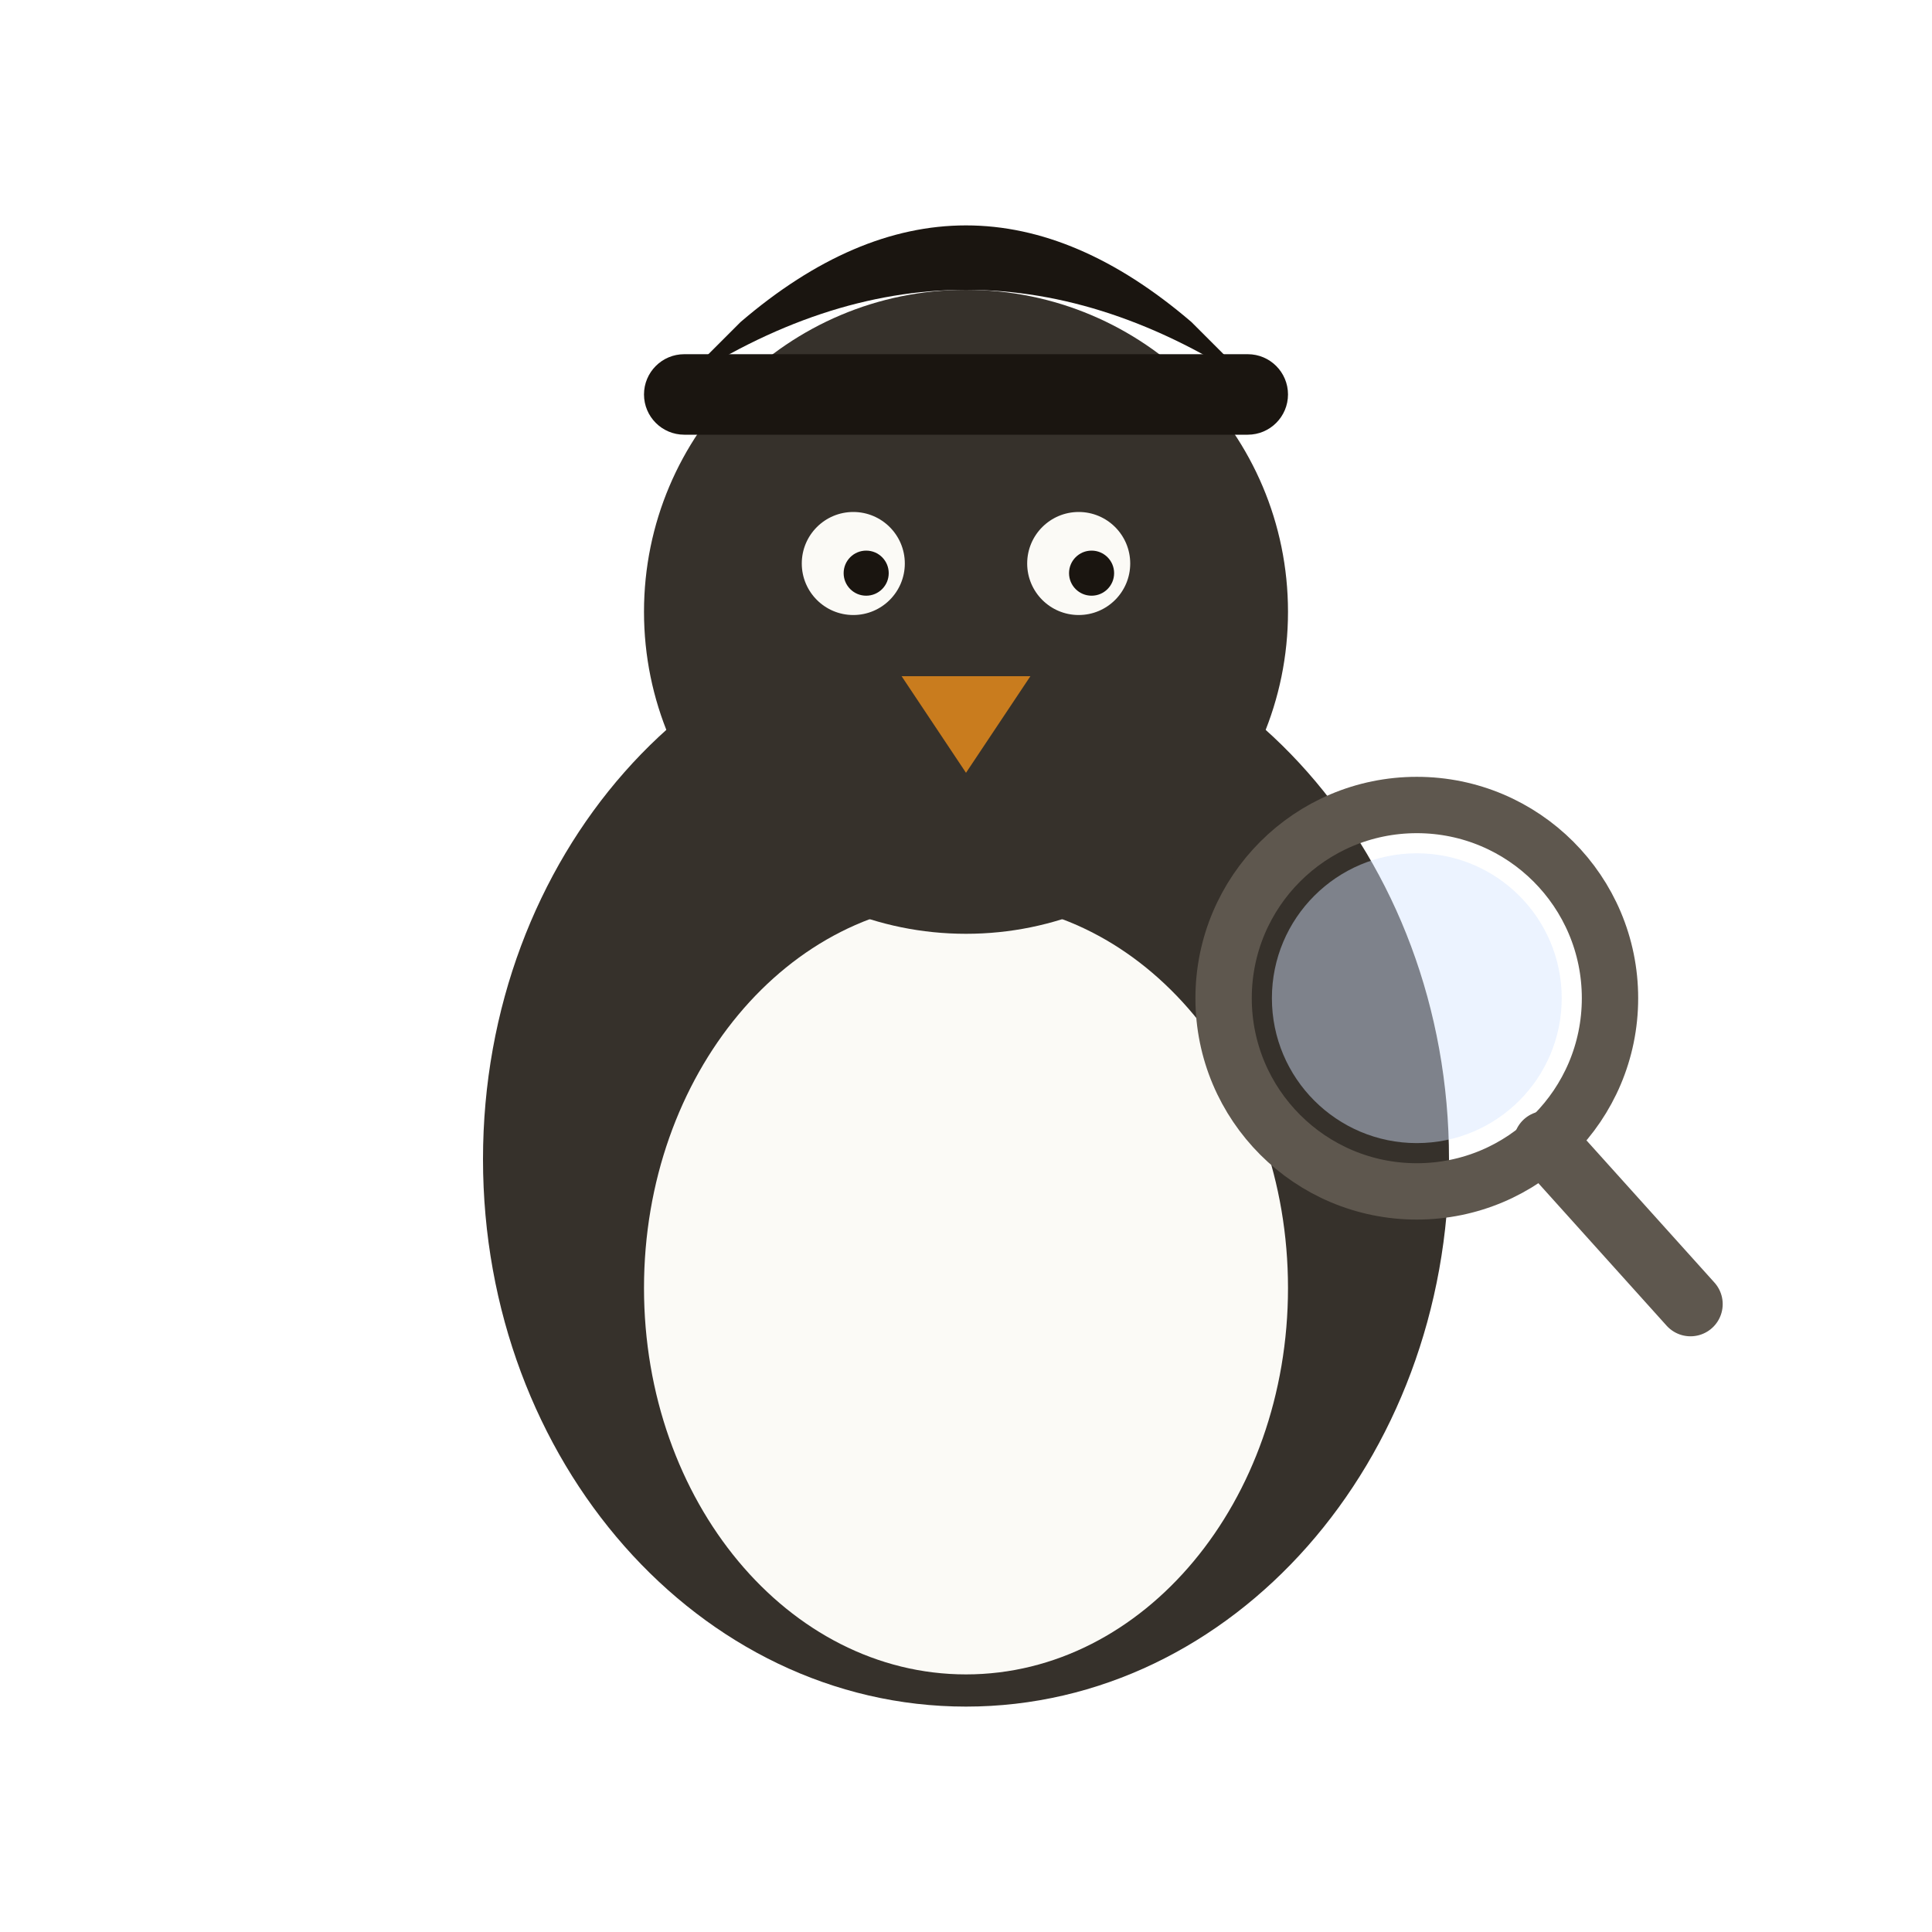
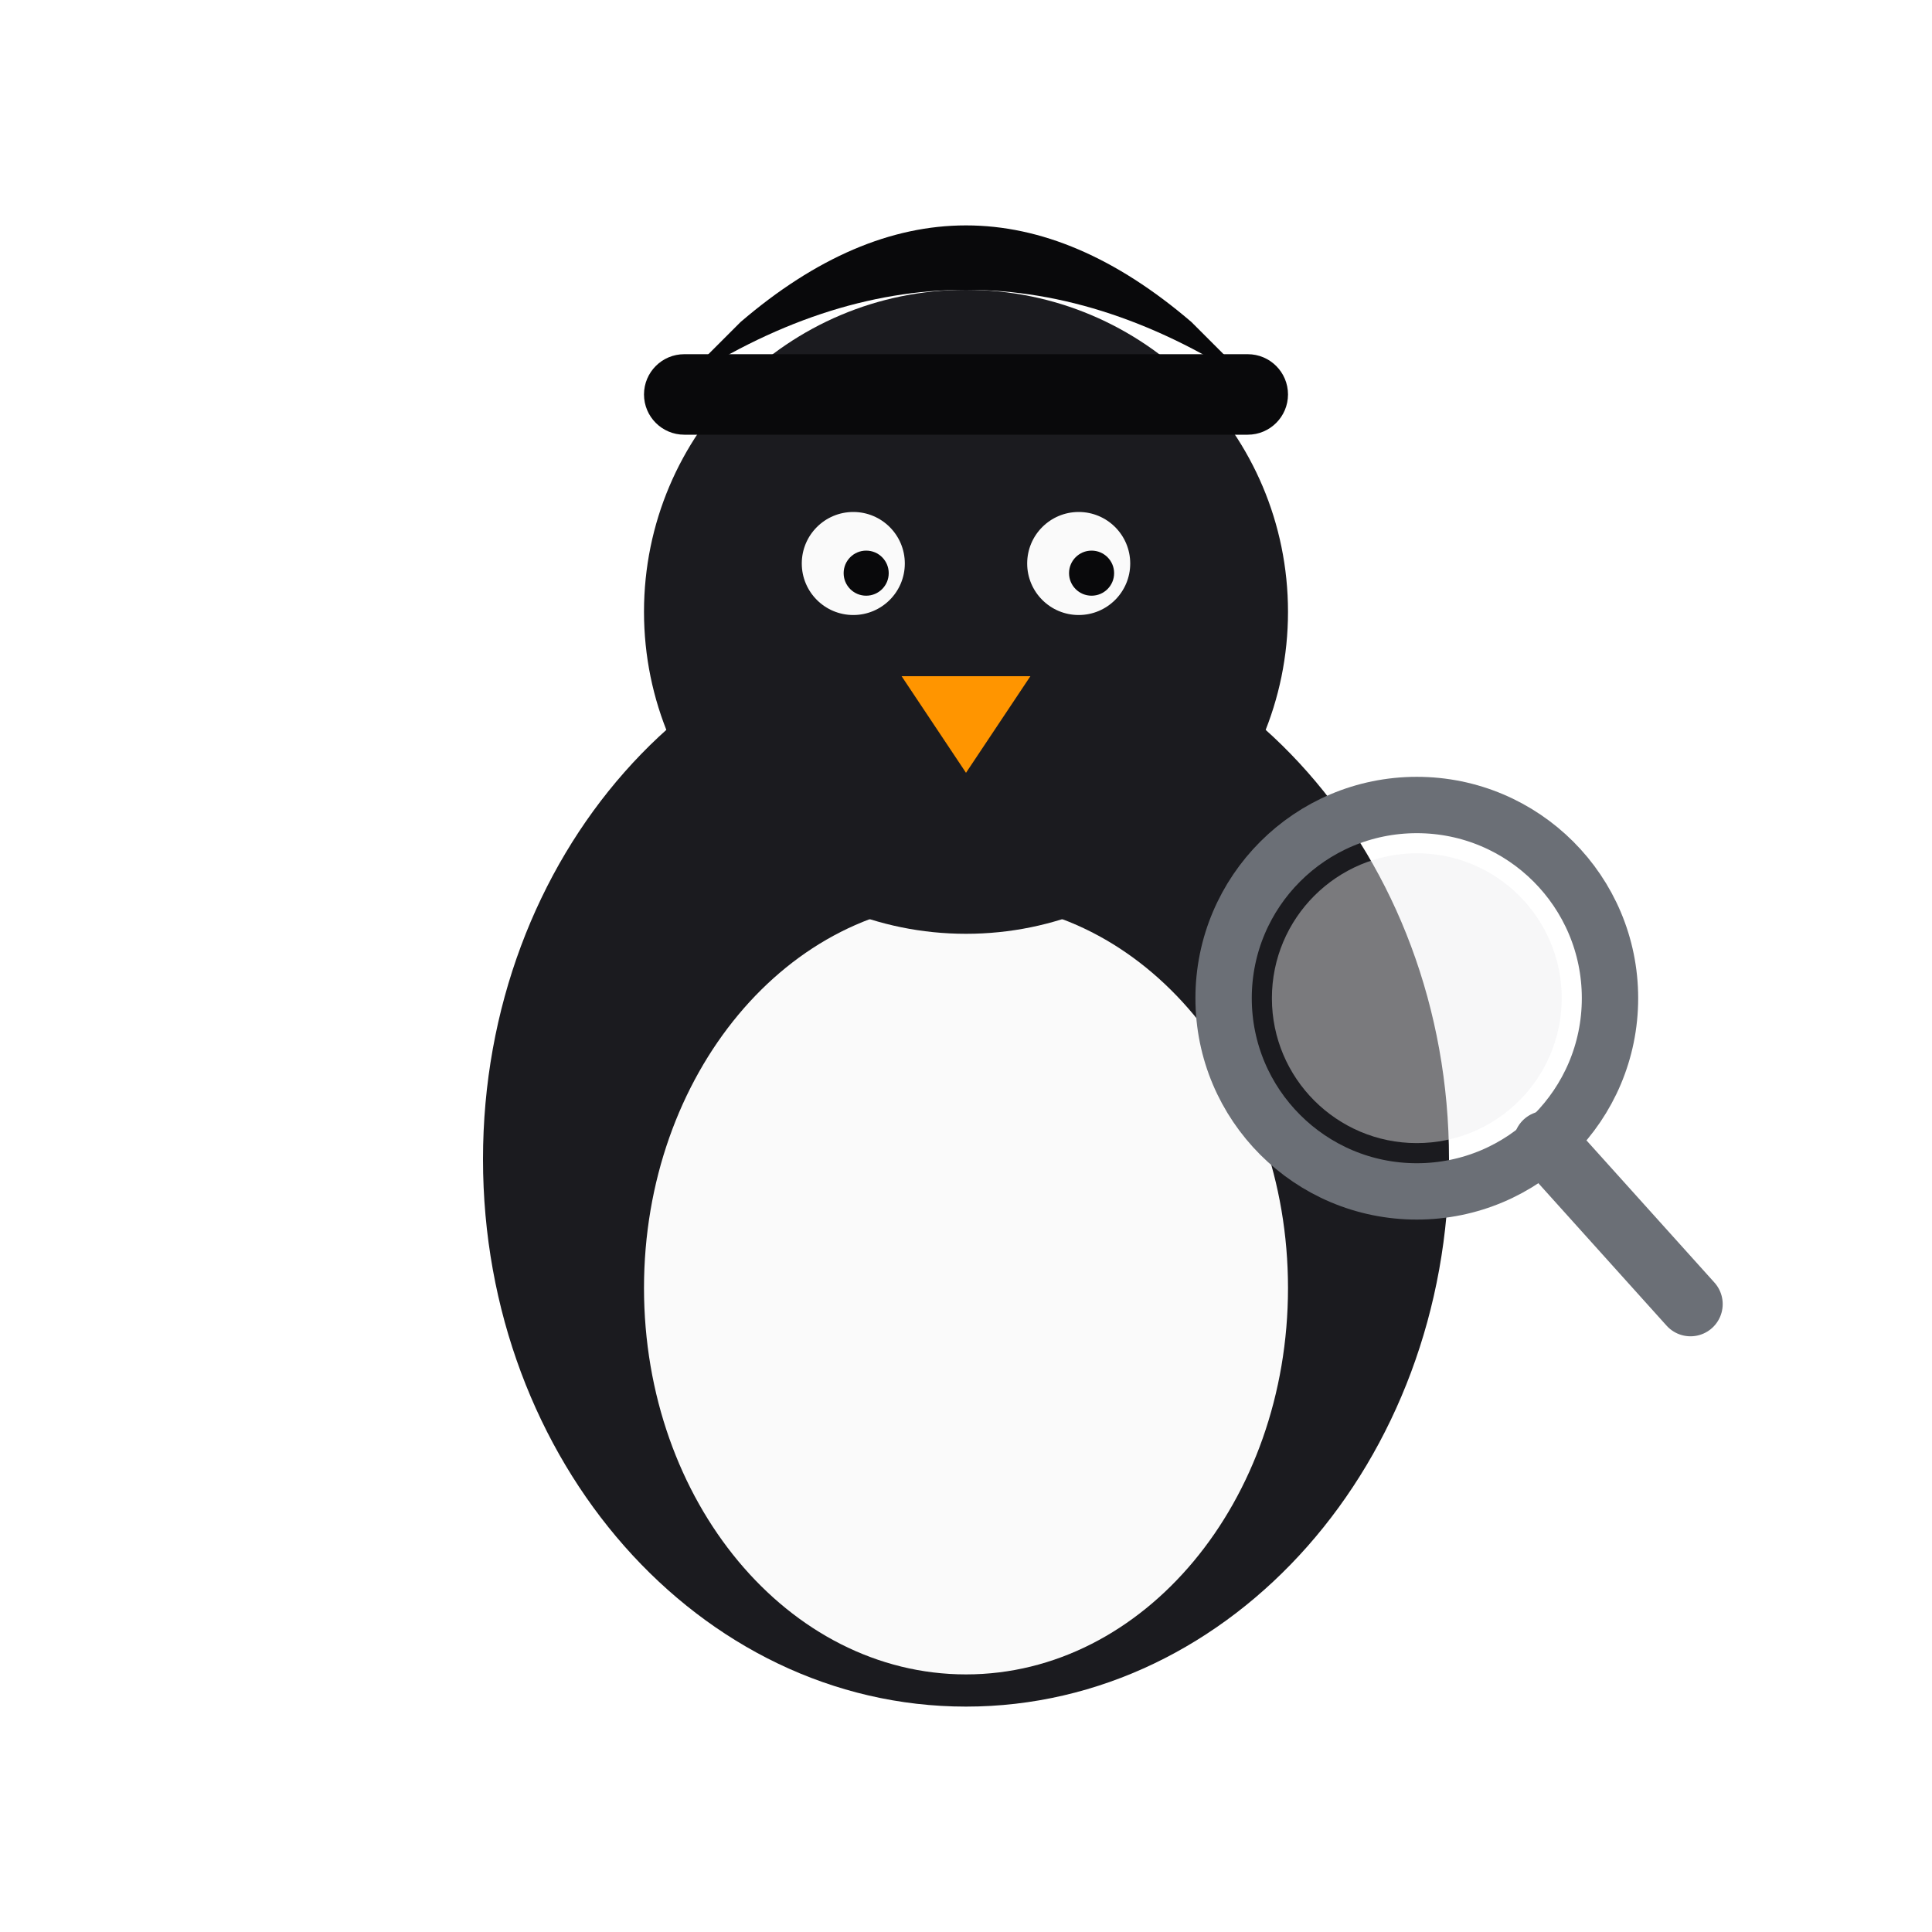
<svg xmlns="http://www.w3.org/2000/svg" viewBox="0 0 120 120" role="img" aria-label="알프레도 — 수사 중">
-   <ellipse cx="60" cy="72" rx="30" ry="34" fill="#36312B" />
-   <ellipse cx="60" cy="80" rx="20" ry="24" fill="#FBFAF6" />
-   <circle cx="60" cy="38" r="20" fill="#36312B" />
-   <circle cx="53" cy="35" r="3.2" fill="#FBFAF6" />
-   <circle cx="67" cy="35" r="3.2" fill="#FBFAF6" />
-   <circle cx="53.8" cy="35.6" r="1.4" fill="#1A1510" />
-   <circle cx="67.8" cy="35.6" r="1.4" fill="#1A1510" />
-   <polygon points="56,42 64,42 60,48" fill="#C97C1E" />
-   <path d="M42 24 Q60 12 78 24 L74 20 Q60 8 46 20 Z" fill="#1A1510" />
-   <rect x="40" y="22" width="40" height="5" rx="2.5" fill="#1A1510" />
-   <circle cx="88" cy="62" r="12" fill="none" stroke="#5E574E" stroke-width="3.5" />
-   <line x1="96" y1="71" x2="105" y2="81" stroke="#5E574E" stroke-width="4" stroke-linecap="round" />
-   <circle cx="88" cy="62" r="9" fill="#D4E4FF" opacity="0.45" />
+   <ellipse cx="60" cy="72" rx="30" ry="34" fill="#1B1B1F" />
+   <ellipse cx="60" cy="80" rx="20" ry="24" fill="#FAFAFA" />
+   <circle cx="60" cy="38" r="20" fill="#1B1B1F" />
+   <circle cx="53" cy="35" r="3.2" fill="#FAFAFA" />
+   <circle cx="67" cy="35" r="3.2" fill="#FAFAFA" />
+   <circle cx="53.8" cy="35.6" r="1.4" fill="#09090B" />
+   <circle cx="67.8" cy="35.6" r="1.4" fill="#09090B" />
+   <polygon points="56,42 64,42 60,48" fill="#FF9500" />
+   <path d="M42 24 Q60 12 78 24 L74 20 Q60 8 46 20 Z" fill="#09090B" />
+   <rect x="40" y="22" width="40" height="5" rx="2.5" fill="#09090B" />
+   <circle cx="88" cy="62" r="12" fill="none" stroke="#6B6F76" stroke-width="3.5" />
+   <line x1="96" y1="71" x2="105" y2="81" stroke="#6B6F76" stroke-width="4" stroke-linecap="round" />
+   <circle cx="88" cy="62" r="9" fill="#EDEDF0" opacity="0.45" />
</svg>
